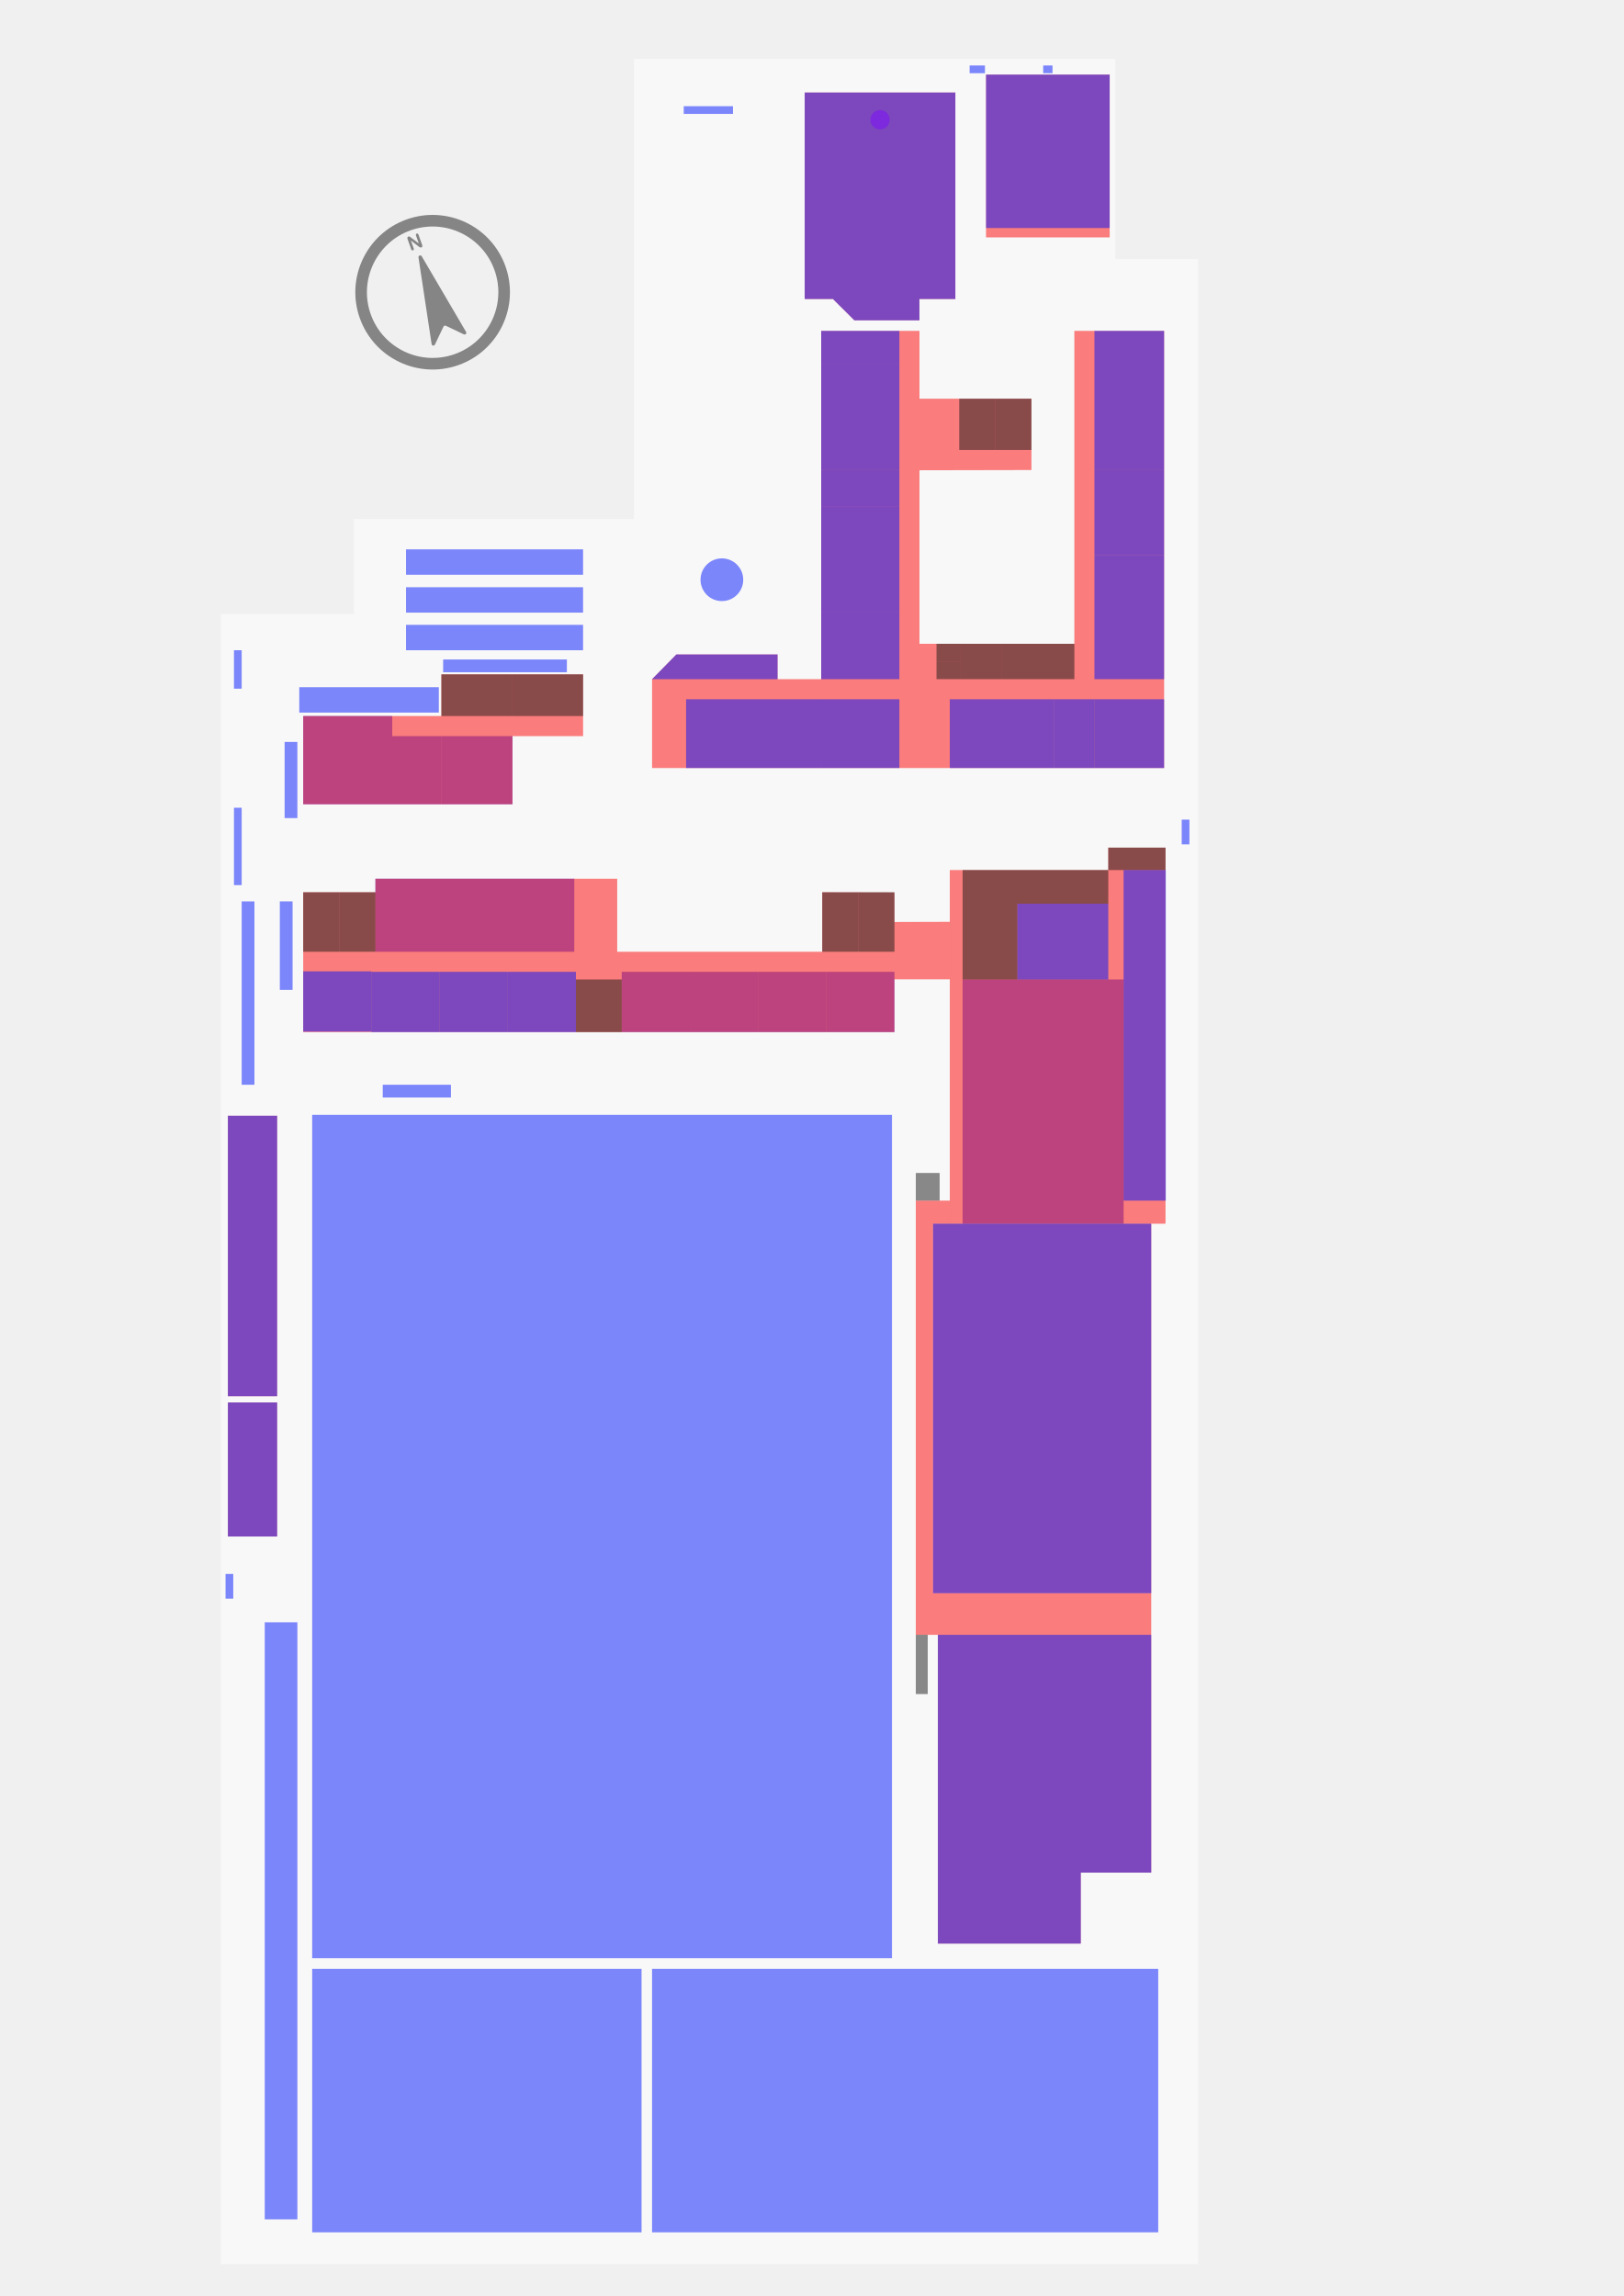
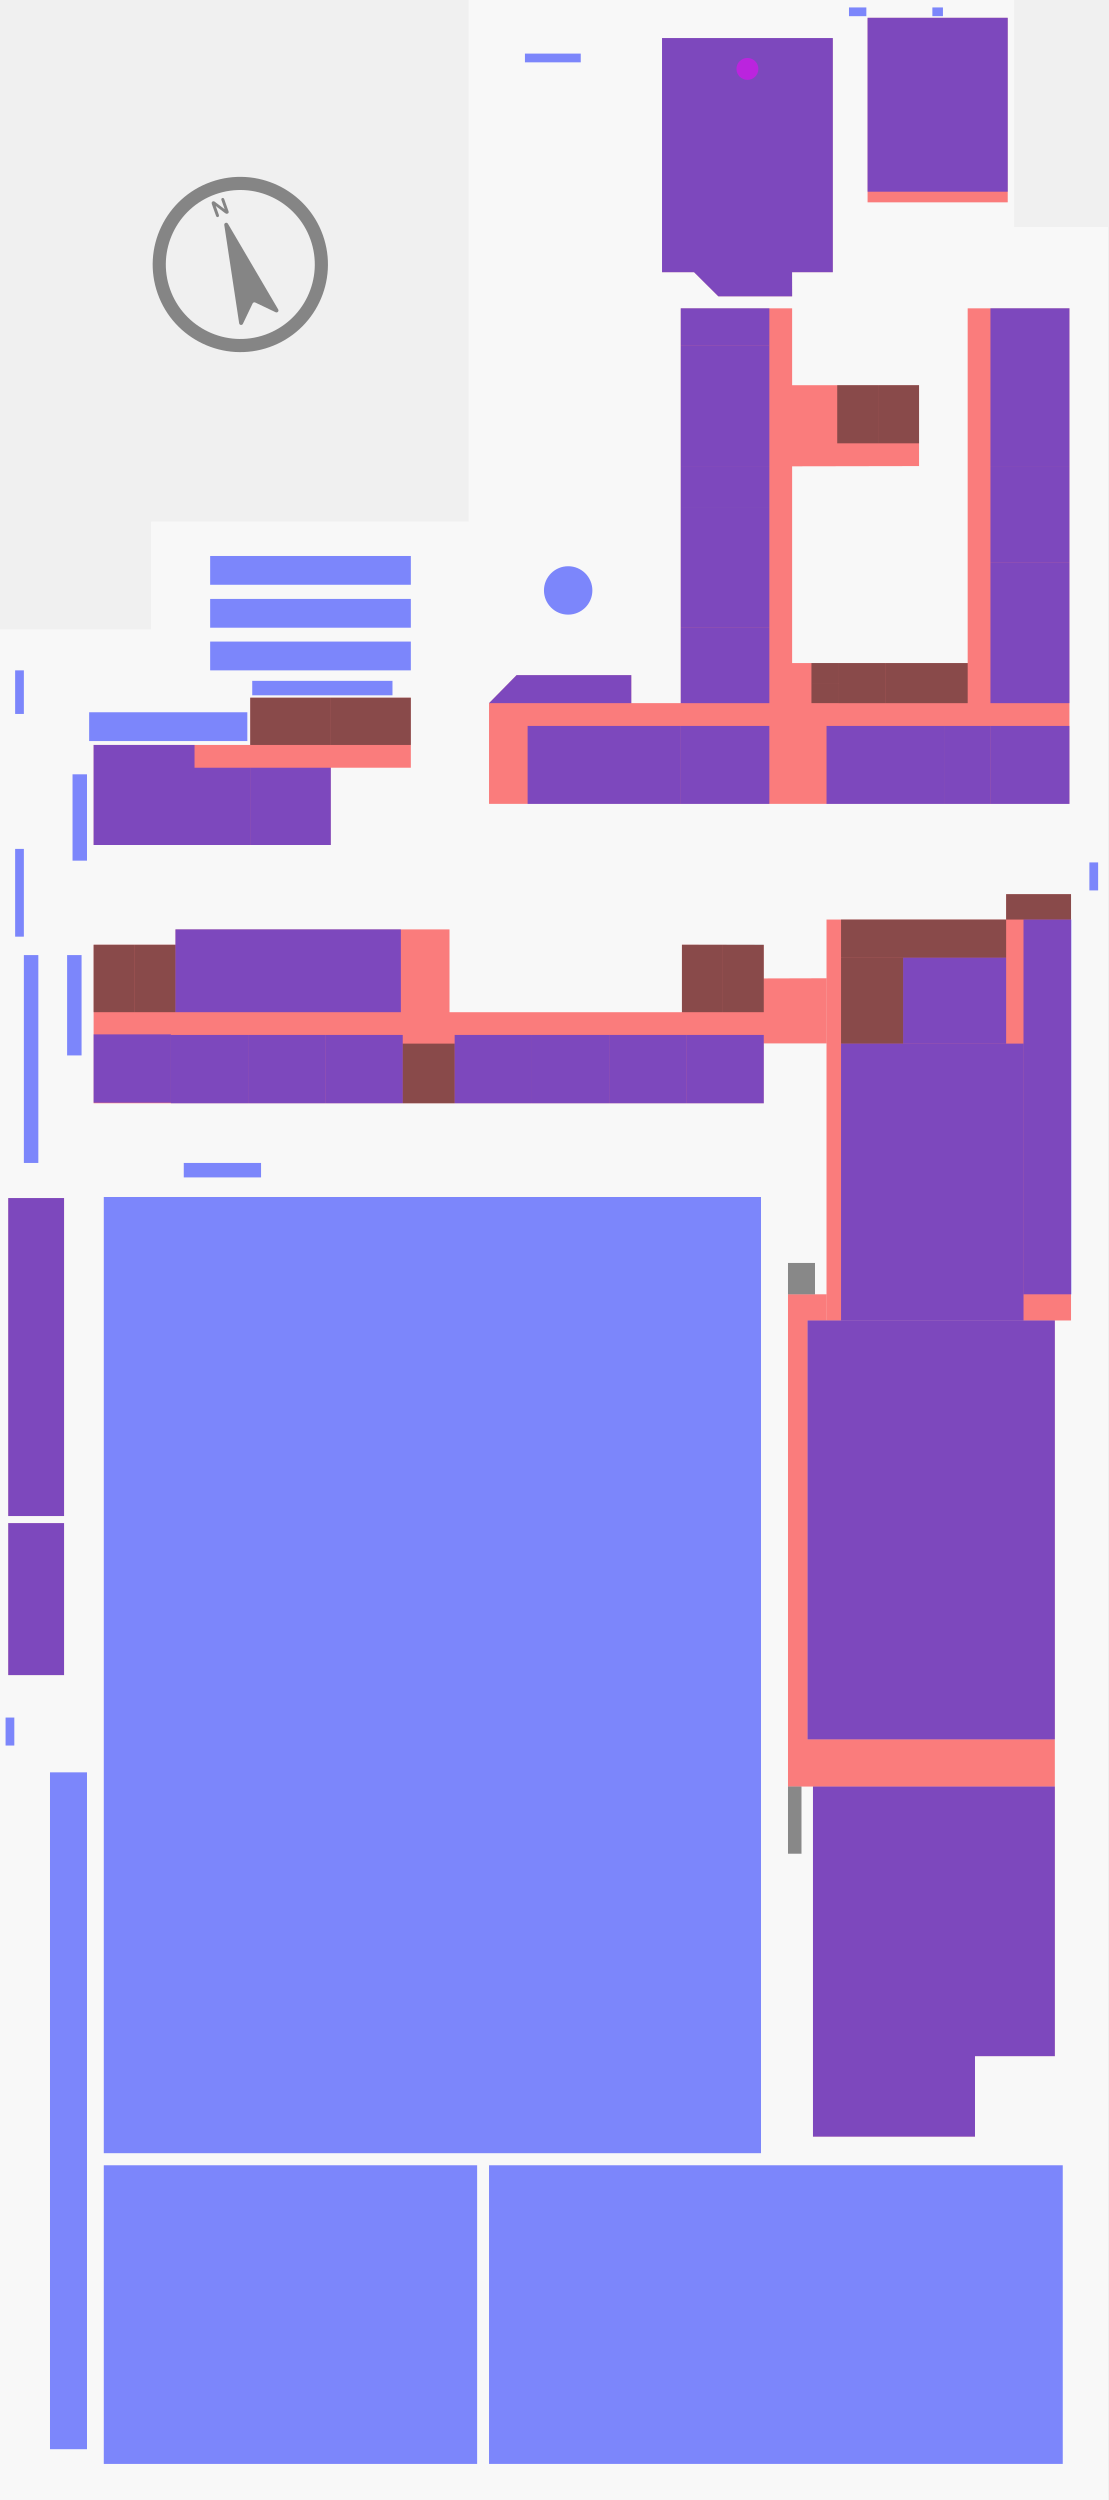
- <svg xmlns="http://www.w3.org/2000/svg" width="100%" height="100%" viewBox="0 0 3308 4678" version="1.1" xml:space="preserve" style="fill-rule:evenodd;clip-rule:evenodd;stroke-linejoin:round;stroke-miterlimit:2;">
-   <g id="base" transform="matrix(1.01459,0,0,5.2512,-5.6655,-19690.1)">
-     <path d="M2244.85,3850.17L2411.24,3850.17L2411.24,4628.12L448.56,4628.12L448.56,3987.91L716.069,3987.91L716.069,3951L1278.66,3951L1278.66,3772.5L2244.85,3772.5L2244.85,3850.17Z" style="fill:white;fill-opacity:0.53;" />
-   </g>
-   <g id="_0">
-     </g>
-   <g id="main-1d" transform="matrix(0.505998,0,0,3.69091,935.783,-5539.61)">
-     <rect x="653.697" y="2037.35" width="274.48" height="33.27" style="fill:rgb(0,21,254);fill-opacity:0.5;" />
-   </g>
-   <g id="main-1c" transform="matrix(0.505998,0,0,3.69091,1074.67,-5539.61)">
-     <rect x="653.697" y="2037.35" width="274.48" height="33.27" style="fill:rgb(0,21,254);fill-opacity:0.5;" />
-   </g>
-   <g id="main-1b" transform="matrix(0.505998,0,0,3.69091,1213.56,-5539.61)">
-     <rect x="653.697" y="2037.35" width="274.48" height="33.27" style="fill:rgb(0,21,254);fill-opacity:0.5;" />
-   </g>
-   <g id="main-1a" transform="matrix(0.505998,0,0,3.69091,1352.44,-5539.61)">
-     <rect x="653.697" y="2037.35" width="274.48" height="33.27" style="fill:rgb(0,21,254);fill-opacity:0.5;" />
-   </g>
-   <g id="main-janitorial_room" transform="matrix(1,0,0,1.16271,0,-266.631)">
-     <rect x="899.127" y="1519.26" width="144.84" height="119.43" style="fill:rgb(0,21,254);fill-opacity:0.5;" />
-   </g>
-   <g id="main-pilotis" transform="matrix(0.771149,0,0,0.976641,460.189,53.6868)">
-     <rect x="1946.18" y="1988.42" width="425.246" height="509.467" style="fill:rgb(0,21,254);fill-opacity:0.5;" />
-   </g>
-   <g id="main-students_entrance" transform="matrix(1.00368,0,0,1.04646,-6.03217,-83.1706)">
-     <rect x="767.966" y="1790.32" width="403.65" height="142.209" style="fill:rgb(0,21,254);fill-opacity:0.5;" />
-   </g>
-   <g id="main-the_student_council_room" transform="matrix(1.69859,0,0,0.82586,-431.513,250.858)">
-     <path d="M724.455,1512.32L783.378,1512.32L783.378,1680.46L617.689,1680.46L617.689,1462.74L724.455,1462.74L724.455,1512.32Z" style="fill:rgb(0,21,254);fill-opacity:0.5;" />
-   </g>
-   <g id="main-gate_east_0" transform="matrix(-1,-1.22465e-16,4.74455e-17,-0.387422,2902.04,2367.87)">
-     <rect x="479.043" y="1671.49" width="15.696" height="129.846" style="fill:rgb(0,21,254);fill-opacity:0.5;" />
-   </g>
-   <g id="main-gate_nishi_hall_0" transform="matrix(6.12323e-17,-1,0.240219,1.47092e-17,1573.73,628.167)">
-     <rect x="479.043" y="1671.49" width="15.696" height="129.846" style="fill:rgb(0,21,254);fill-opacity:0.5;" />
-   </g>
-   <path id="enclosure-classroom_building" d="M764.76,1817.93L617.689,1817.93L617.689,2102.88L1822.1,2102.88L1822.1,1995.26L1934.88,1995.26L1934.88,1878.18L1822.1,1878.53L1822.1,1818.28L1675.03,1817.93L1675.03,1939.13L1257.3,1939.13L1257.3,1790.32L764.76,1790.32L764.76,1817.93Z" style="fill:rgb(253,0,0);fill-opacity:0.5;" />
-   <path id="enclosure-management_building2" d="M1043.97,1638.69L617.689,1638.69L617.689,1458.88L899.127,1458.88L899.127,1373.95L1187.81,1373.95L1187.81,1499.82L1043.97,1499.82" style="fill:rgb(253,0,0);fill-opacity:0.5;" />
-   <g id="enclosure-nishi_hall" transform="matrix(0.989704,0,0,1.0502,21.9788,-4.21614)">
-     <rect x="2007.35" y="148.775" width="254.501" height="315.81" style="fill:rgb(253,0,0);fill-opacity:0.5;" />
-   </g>
-   <path id="enclosure-audiovisual_hall" d="M1946.18,188.469L1946.18,609.272L1872.94,609.272L1873.04,652.667L1740.45,652.667L1696.83,609.272L1639.24,609.272L1639.24,188.469L1946.18,188.469Z" style="fill:rgb(253,0,0);fill-opacity:0.5;" />
-   <g id="enclosure-pool" transform="matrix(1.03771,0,0,1,-89.5431,0)">
-     <path d="M2374.3,1727.02L2374.3,2493.22L1950.85,2493.22L1950.85,1772.67L2261.9,1772.67L2261.9,1727.02L2374.3,1727.02Z" style="fill:rgb(253,0,0);fill-opacity:0.5;" />
-   </g>
-   <g id="enclosure-martial_arts_field" transform="matrix(1,0,0,0.993023,0,27.628)">
-     <path d="M2345.2,3326.45L2345.2,3814.37L2201.69,3814.37L2201.69,3960.01L1910.54,3960.01L1910.54,3326.45L2345.2,3326.45Z" style="fill:rgb(253,0,0);fill-opacity:0.5;" />
-   </g>
-   <g id="enclosure-gym" transform="matrix(0.960498,0,0,1.02184,84.3604,-70.9044)">
-     <rect x="1891.13" y="2509.32" width="462.686" height="736.777" style="fill:rgb(253,0,0);fill-opacity:0.5;" />
-   </g>
-   <g id="enclosure-clubroom_building_0" transform="matrix(1.08333,0,0,1.11251,-47.0465,-255.758)">
-     <rect x="471.971" y="2273.24" width="92.587" height="513.64" style="fill:rgb(253,0,0);fill-opacity:0.5;" />
-   </g>
-   <rect id="enclosure-clubroom_building_1" x="464.255" y="2857.42" width="100.303" height="273.126" style="fill:rgb(253,0,0);fill-opacity:0.5;" />
-   <g id="enclosure-gym_passage" transform="matrix(1,0,0,1.30336,-6.41857e-12,-982.863)">
-     <path d="M1934.88,2630.93L1934.88,2667.03L1900.79,2667.03L1900.79,3244.67L2345.2,3244.67L2345.2,3309.71L1865.63,3309.71L1865.63,2630.93L1934.88,2630.93Z" style="fill:rgb(253,0,0);fill-opacity:0.5;" />
-   </g>
-   <path id="enclosure-management_building1" d="M1328.33,1564.83L1328.33,1383.77L1377.81,1333.46L1584,1333.46L1584,1383.77L1672.9,1383.77L1672.9,674.137L1873.04,674.137L1873.04,812.293L2101.16,812.293L2101.16,957.671L1873.04,958.128L1873.04,1311.69L2188.57,1311.69L2188.57,674.137L2371.43,674.137L2371.43,1564.83L1328.33,1564.83Z" style="fill:rgb(253,0,0);fill-opacity:0.5;" />
-   <g id="main-gate_nishi_hall_1" transform="matrix(6.12323e-17,-1,0.146278,8.95696e-18,1880.6,628.167)">
-     <rect x="479.043" y="1671.49" width="15.696" height="129.846" style="fill:rgb(0,21,254);fill-opacity:0.5;" />
-   </g>
-   <g id="main-gate_west_2" transform="matrix(-1,-1.22465e-16,4.74455e-17,-0.387422,954.196,3904.73)">
-     <rect x="479.043" y="1671.49" width="15.696" height="129.846" style="fill:rgb(0,21,254);fill-opacity:0.5;" />
-   </g>
-   <g id="main-gate_west_0" transform="matrix(1,0,0,1.21452,-2.40601,-384.331)">
-     <rect x="479.043" y="1671.49" width="15.696" height="129.846" style="fill:rgb(0,21,254);fill-opacity:0.5;" />
-   </g>
-   <g id="main-gate_west_1" transform="matrix(1,0,0,0.603254,-2.40601,316.5)">
-     <rect x="479.043" y="1671.49" width="15.696" height="129.846" style="fill:rgb(0,21,254);fill-opacity:0.5;" />
-   </g>
-   <g id="main-corporate_planning_office" transform="matrix(1.77263,0,0,0.9441,-1083.01,87.4747)">
-     <rect x="1399.44" y="1416.41" width="155.261" height="148.416" style="fill:rgb(0,21,254);fill-opacity:0.5;" />
-   </g>
-   <g id="main-principals_office" transform="matrix(0.907042,0,0,1.48264,139.895,-710.588)">
-     <rect x="1690.12" y="1440.2" width="175.51" height="94.507" style="fill:rgb(0,21,254);fill-opacity:0.5;" />
-   </g>
-   <g id="main-japanese_style_room" transform="matrix(0.808564,0,0,1.48264,862.946,-710.588)">
-     <rect x="1690.12" y="1440.2" width="175.51" height="94.507" style="fill:rgb(0,21,254);fill-opacity:0.5;" />
-   </g>
-   <g id="main-health_room" transform="matrix(1.21215,0,0,1.48264,-113.79,-710.588)">
-     <rect x="1690.12" y="1440.2" width="175.51" height="94.507" style="fill:rgb(0,21,254);fill-opacity:0.5;" />
-   </g>
-   <g id="main-health_consultation_room" transform="matrix(0.466582,0,0,1.48264,1359.05,-710.588)">
-     <rect x="1690.12" y="1440.2" width="175.51" height="94.507" style="fill:rgb(0,21,254);fill-opacity:0.5;" />
-   </g>
-   <g id="main-tennis_court" transform="matrix(1.00256,0,0,1,-6.04822,-9.09495e-13)">
-     <rect x="1330.97" y="4011.5" width="1028.47" height="536.733" style="fill:rgb(0,21,254);fill-opacity:0.5;" />
-   </g>
-   <g id="main-grand" transform="matrix(0.993568,0,0,0.981704,12.8564,47.4449)">
-     <rect x="627.133" y="2265.32" width="1188.79" height="1750.49" style="fill:rgb(0,21,254);fill-opacity:0.5;" />
-   </g>
-   <g id="none-wc" transform="matrix(1.04605,0,0,1.42433,-37.9261,-785.561)">
-     <rect x="626.753" y="1827.87" width="70.298" height="85.098" style="fill:rgb(25,25,25);fill-opacity:0.5;" />
-   </g>
-   <g id="shinkan80-s80_audiovisual" transform="matrix(0.62734,0,0,0.695055,717.081,-1207.29)">
-     <ellipse cx="1714.59" cy="2087.91" rx="31.379" ry="28.322" style="fill:rgb(251,0,255);fill-opacity:0.5;" />
-   </g>
-   <g id="none-stairs" transform="matrix(1.04605,0,0,1.42433,35.6093,-785.561)">
-     <rect x="626.753" y="1827.87" width="70.298" height="85.098" style="fill:rgb(25,25,25);fill-opacity:0.5;" />
-   </g>
-   <g id="none-wc1" transform="matrix(1.04605,0,0,1.42433,1019.41,-785.561)">
-     <rect x="626.753" y="1827.87" width="70.298" height="85.098" style="fill:rgb(25,25,25);fill-opacity:0.5;" />
-   </g>
-   <g id="none-stairs1" transform="matrix(1.04605,0,0,1.42433,1092.95,-785.561)">
-     <rect x="626.753" y="1827.87" width="70.298" height="85.098" style="fill:rgb(25,25,25);fill-opacity:0.5;" />
-   </g>
-   <g id="none-wc2" transform="matrix(1.04605,0,0,1.22789,1298.47,-1432.13)">
-     <rect x="626.753" y="1827.87" width="70.298" height="85.098" style="fill:rgb(25,25,25);fill-opacity:0.5;" />
-   </g>
-   <g id="none-stairs2" transform="matrix(1.04605,0,0,1.22789,1372.01,-1432.13)">
-     <rect x="626.753" y="1827.87" width="70.298" height="85.098" style="fill:rgb(25,25,25);fill-opacity:0.5;" />
-   </g>
-   <g id="none-stairs3" transform="matrix(0.999399,0,0,1.11457,-3.07724,-157.409)">
-     <rect x="902.747" y="1373.95" width="144.927" height="76.197" style="fill:rgb(25,25,25);fill-opacity:0.5;" />
-   </g>
-   <g id="none-wc3" transform="matrix(0.992483,0,0,1.11457,148.006,-157.409)">
-     <rect x="902.747" y="1373.95" width="144.927" height="76.197" style="fill:rgb(25,25,25);fill-opacity:0.5;" />
-   </g>
-   <g id="none-stairs4" transform="matrix(1.20417,0,0,0.982446,423.286,209.642)">
-     <rect x="622.791" y="1817.93" width="77.496" height="109.136" style="fill:rgb(25,25,25);fill-opacity:0.5;" />
-   </g>
-   <g id="none-wc4" transform="matrix(1.01785,0,0,1.56692,-19.9312,-1043.76)">
-     <rect x="1946.18" y="1841.18" width="109.63" height="98.555" style="fill:rgb(25,25,25);fill-opacity:0.5;" />
-   </g>
-   <g id="none" transform="matrix(0.979411,0,0,1.07252,49.8638,-130.395)">
-     <rect x="1951.3" y="1774.38" width="302.917" height="63.926" style="fill:rgb(25,25,25);fill-opacity:0.5;" />
-   </g>
-   <g id="none-stairs5" transform="matrix(1.00001,0,0,1.11144,-0.0189084,-192.455)">
-     <rect x="2257.66" y="1727.02" width="116.64" height="41.076" style="fill:rgb(25,25,25);fill-opacity:0.5;" />
-   </g>
-   <g id="none-stairs6" transform="matrix(1.32403,0,0,1.09234,-615.454,-219.431)">
-     <rect x="1873.89" y="2388.72" width="36.651" height="51.543" style="fill:rgb(25,25,25);fill-opacity:0.5;" />
-   </g>
-   <g id="none-stairs7" transform="matrix(0.829147,0,0,0.942525,318.747,191.443)">
-     <rect x="1865.63" y="3330.87" width="29.263" height="128.07" style="fill:rgb(25,25,25);fill-opacity:0.5;" />
-   </g>
-   <g id="none-stairs8" transform="matrix(1.19641,0,0,0.846431,1207.3,-235.433)">
-     <rect x="626.753" y="1827.87" width="70.298" height="85.098" style="fill:rgb(25,25,25);fill-opacity:0.5;" />
-   </g>
-   <g id="none-wc5" transform="matrix(2.0956,0,0,0.846431,727.832,-235.433)">
-     <rect x="626.753" y="1827.87" width="70.298" height="85.098" style="fill:rgb(25,25,25);fill-opacity:0.5;" />
-   </g>
-   <g id="none-ev" transform="matrix(0.702592,0,0,0.423479,1467.41,573.618)">
-     <rect x="626.753" y="1827.87" width="70.298" height="85.098" style="fill:rgb(25,25,25);fill-opacity:0.5;" />
-   </g>
-   <g id="none-wc6" transform="matrix(0.702592,0,0,0.422952,1467.41,538.589)">
-     <rect x="626.753" y="1827.87" width="70.298" height="85.098" style="fill:rgb(25,25,25);fill-opacity:0.5;" />
-   </g>
-   <g id="none-compass_2" transform="matrix(0.126681,-0.04486,0.0612912,0.173081,343.295,563.959)">
-     <path d="M3695.8,281.894C4342.54,281.894 4867.62,666.206 4867.62,1139.57C4867.62,1612.93 4342.54,1997.25 3695.8,1997.25C3049.05,1997.25 2523.97,1612.93 2523.97,1139.57C2523.97,666.206 3049.05,281.894 3695.8,281.894ZM3695.8,410.546C3146.06,410.546 2699.74,737.211 2699.74,1139.57C2699.74,1541.93 3146.06,1868.6 3695.8,1868.6C4245.53,1868.6 4691.85,1541.93 4691.85,1139.57C4691.85,737.211 4245.53,410.546 3695.8,410.546Z" style="fill:rgb(26,26,26);fill-opacity:0.5;" />
-   </g>
-   <g id="none-compass_1" transform="matrix(0.258569,-0.0915639,0.102028,0.288119,-143.531,671.896)">
-     <path d="M3501.17,1217.37C3497.16,1220.97 3491,1221.8 3485.99,1219.41C3480.97,1217.03 3478.28,1211.99 3479.35,1206.98C3503.05,1096.38 3573.37,768.257 3602.33,633.1C3603.5,627.642 3608.82,623.697 3615.01,623.697C3621.21,623.697 3626.53,627.642 3627.7,633.1C3656.66,768.257 3726.97,1096.38 3750.67,1206.98C3751.75,1211.99 3749.06,1217.03 3744.04,1219.41C3739.03,1221.8 3732.87,1220.97 3728.86,1217.37C3695.93,1187.83 3644.82,1141.95 3624.15,1123.4C3621.73,1121.23 3618.44,1120.01 3615.01,1120.01C3611.59,1120.01 3608.3,1121.23 3605.88,1123.4C3585.21,1141.95 3534.09,1187.83 3501.17,1217.37Z" style="fill:rgb(26,26,26);fill-opacity:0.5;" />
-   </g>
-   <g id="none-compass_0" transform="matrix(0.251371,-0.0890152,0.0890152,0.251371,-39.2662,682.113)">
-     <path d="M3345.87,396.109L3387.69,459.39L3387.69,395.523C3387.69,391.372 3388.58,388.26 3390.36,386.185C3392.14,384.109 3394.55,383.072 3397.57,383.072C3400.7,383.072 3403.16,384.109 3404.97,386.185C3406.78,388.26 3407.68,391.372 3407.68,395.523L3407.68,479.971C3407.68,489.395 3403.78,494.107 3395.96,494.107C3394.01,494.107 3392.25,493.826 3390.69,493.265C3389.13,492.703 3387.66,491.812 3386.29,490.591C3384.93,489.371 3383.66,487.942 3382.49,486.307C3381.31,484.671 3380.14,482.998 3378.97,481.289L3338.17,418.741L3338.17,481.656C3338.17,485.757 3337.22,488.858 3335.32,490.957C3333.41,493.057 3330.97,494.107 3327.99,494.107C3324.92,494.107 3322.45,493.045 3320.6,490.921C3318.74,488.797 3317.81,485.708 3317.81,481.656L3317.81,398.819C3317.81,395.303 3318.2,392.544 3318.99,390.542C3319.91,388.345 3321.45,386.551 3323.6,385.159C3325.75,383.768 3328.07,383.072 3330.56,383.072C3332.51,383.072 3334.18,383.389 3335.57,384.024C3336.97,384.659 3338.19,385.513 3339.24,386.587C3340.29,387.662 3341.36,389.053 3342.46,390.762C3343.56,392.471 3344.69,394.253 3345.87,396.109Z" style="fill:rgb(26,26,26);fill-opacity:0.5;fill-rule:nonzero;" />
-   </g>
-   <g id="main-office_warehouse" transform="matrix(1.05595,0,0,1.18591,-102.499,-245.613)">
-     <rect x="1681.34" y="1259.39" width="150.76" height="114.564" style="fill:rgb(0,21,254);fill-opacity:0.5;" />
-   </g>
-   <g id="main-pc_room" transform="matrix(1.05595,0,0,1.89046,-102.499,-1349.5)">
-     <rect x="1681.34" y="1259.39" width="150.76" height="114.564" style="fill:rgb(0,21,254);fill-opacity:0.5;" />
-   </g>
-   <g id="main-pc_preparation_room" transform="matrix(1.05595,0,0,0.642418,-102.499,148.674)">
-     <rect x="1681.34" y="1259.39" width="150.76" height="114.564" style="fill:rgb(0,21,254);fill-opacity:0.5;" />
-   </g>
-   <g id="main-ll_room" transform="matrix(1.05595,0,0,1.89046,-102.499,-1639.67)">
-     <rect x="1681.34" y="1259.39" width="150.76" height="114.564" style="fill:rgb(0,21,254);fill-opacity:0.5;" />
-   </g>
-   <g id="main-ll_preparation_room" transform="matrix(1.05595,0,0,0.584946,-102.499,-62.5368)">
-     <rect x="1681.34" y="1259.39" width="150.76" height="114.564" style="fill:rgb(0,21,254);fill-opacity:0.5;" />
-   </g>
-   <path id="main-teachers_entrance" d="M1584,1383.77L1584,1333.46L1377.81,1333.46L1328.33,1383.77L1584,1383.77Z" style="fill:rgb(0,21,254);fill-opacity:0.5;" />
-   <g id="main-home_economics_room" transform="matrix(1.39532,0,0,0.72239,-937.479,401.526)">
-     <rect x="2269.72" y="1009.73" width="101.705" height="349.981" style="fill:rgb(0,21,254);fill-opacity:0.5;" />
-   </g>
-   <g id="main-home_economics_preparation_room" transform="matrix(1.39532,0,0,0.49493,-937.479,457.983)">
-     <rect x="2269.72" y="1009.73" width="101.705" height="349.981" style="fill:rgb(0,21,254);fill-opacity:0.5;" />
-   </g>
-   <g id="main-food_room" transform="matrix(1.39532,0,0,0.810307,-937.479,-144.055)">
-     <rect x="2269.72" y="1009.73" width="101.705" height="349.981" style="fill:rgb(0,21,254);fill-opacity:0.5;" />
-   </g>
-   <g id="main-straight_course" transform="matrix(1.15735,0,0,1.23081,-84.0379,-900.854)">
-     <rect x="538.587" y="3417.42" width="57.447" height="988.333" style="fill:rgb(0,21,254);fill-opacity:0.5;" />
-   </g>
-   <g id="main-bicycle_parking_1st_1" transform="matrix(6.36035e-17,-1.03872,0.48,2.93915e-17,-43.7678,3070.35)">
-     <rect x="828.164" y="1116.88" width="359.642" height="54.134" style="fill:rgb(0,21,254);fill-opacity:0.5;" />
-   </g>
-   <g id="main-bicycle_parking_1st_0" transform="matrix(3.07038e-17,-0.501431,0.48,2.93915e-17,33.9491,2432.15)">
-     <rect x="828.164" y="1116.88" width="359.642" height="54.134" style="fill:rgb(0,21,254);fill-opacity:0.5;" />
-   </g>
-   <g id="main-bicycle_parking_2nd_0" transform="matrix(2.64189e-17,-0.431453,0.48,2.93915e-17,43.6952,2024.14)">
-     <rect x="828.164" y="1116.88" width="359.642" height="54.134" style="fill:rgb(0,21,254);fill-opacity:0.5;" />
-   </g>
-   <g id="main-bicycle_parking_2nd_2" transform="matrix(1.00286,0,0,0.955644,-3.39879,205.768)">
-     <rect x="828.164" y="1116.88" width="359.642" height="54.134" style="fill:rgb(0,21,254);fill-opacity:0.5;" />
-   </g>
-   <g id="main-bicycle_parking_3nd_1" transform="matrix(1.00286,0,0,0.955644,-3.39879,51.9418)">
-     <rect x="828.164" y="1116.88" width="359.642" height="54.134" style="fill:rgb(0,21,254);fill-opacity:0.5;" />
-   </g>
-   <g id="main-bicycle_parking_3nd_0" transform="matrix(1.00286,0,0,0.955644,-3.39879,129.123)">
-     <rect x="828.164" y="1116.88" width="359.642" height="54.134" style="fill:rgb(0,21,254);fill-opacity:0.5;" />
-   </g>
-   <g id="main-martial_arts_field_1f" transform="matrix(1,0,0,0.993023,0,27.628)">
-     <path d="M2345.2,3326.45L2345.2,3814.37L2201.69,3814.37L2201.69,3960.01L1910.54,3960.01L1910.54,3326.45L2345.2,3326.45Z" style="fill:rgb(0,21,254);fill-opacity:0.5;" />
-   </g>
-   <g id="main-gym_1f" transform="matrix(0.960498,0,0,1.02184,84.3604,-70.9044)">
-     <rect x="1891.13" y="2509.32" width="462.686" height="736.777" style="fill:rgb(0,21,254);fill-opacity:0.5;" />
-   </g>
-   <g id="main-bicycle_parking_teachers" transform="matrix(-0.700876,-8.58326e-17,5.8783e-17,-0.48,1735.25,1905.76)">
-     <rect x="828.164" y="1116.88" width="359.642" height="54.134" style="fill:rgb(0,21,254);fill-opacity:0.5;" />
-   </g>
-   <g id="main-bicycle_parking_1st_2" transform="matrix(-0.38618,-4.72934e-17,5.8783e-17,-0.48,1238.41,2772.2)">
-     <rect x="828.164" y="1116.88" width="359.642" height="54.134" style="fill:rgb(0,21,254);fill-opacity:0.5;" />
-   </g>
-   <g id="main-bicycle_parking_2nd_1" transform="matrix(0.790492,0,0,0.955644,-45.0076,332.795)">
-     <rect x="828.164" y="1116.88" width="359.642" height="54.134" style="fill:rgb(0,21,254);fill-opacity:0.5;" />
-   </g>
-   <g id="main-handball_court" transform="matrix(0.976266,0,0,0.983616,15.0938,74.5182)">
-     <rect x="635.956" y="4002.56" width="687.288" height="545.674" style="fill:rgb(0,21,254);fill-opacity:0.5;" />
-   </g>
-   <g id="main-clubrooms" transform="matrix(1.08065,0,0,1.00222,-187.834,-5.2463)">
-     <rect x="2291.9" y="1773.98" width="79.523" height="672.012" style="fill:rgb(0,21,254);fill-opacity:0.5;" />
-   </g>
-   <g id="main-training_room" transform="matrix(1.33128,0,0,1.57352,-745.643,-1137.35)">
-     <rect x="2116.92" y="1892.94" width="139.034" height="98.141" style="fill:rgb(0,21,254);fill-opacity:0.5;" />
-   </g>
-   <g id="main-clubroom_building_0_1f" transform="matrix(1.08333,0,0,1.11251,-47.0465,-255.758)">
-     <rect x="471.971" y="2273.24" width="92.587" height="513.64" style="fill:rgb(0,21,254);fill-opacity:0.5;" />
-   </g>
-   <rect id="main-clubroom_building_1" x="464.255" y="2857.42" width="100.303" height="273.126" style="fill:rgb(0,21,254);fill-opacity:0.5;" />
-   <g id="main-fountain" transform="matrix(0.906355,0,0,0.906355,136.414,113.654)">
-     <circle cx="1471.99" cy="1177.83" r="47.997" style="fill:rgb(0,21,254);fill-opacity:0.5;" />
-   </g>
-   <g id="main-gate_north_0" transform="matrix(6.12323e-17,-1,0.772477,4.73006e-17,101.672,711.124)">
-     <rect x="479.043" y="1671.49" width="15.696" height="129.846" style="fill:rgb(0,21,254);fill-opacity:0.5;" />
-   </g>
-   <g id="main-nishi_hall_1f" transform="matrix(0.989704,0,0,0.989704,21.9788,4.78356)">
-     <rect x="2007.35" y="148.775" width="254.501" height="315.81" style="fill:rgb(0,21,254);fill-opacity:0.5;" />
-   </g>
-   <path id="main-audiovisual_hall_1f" d="M1946.18,188.469L1946.18,609.272L1872.94,609.272L1873.04,652.667L1740.45,652.667L1696.83,609.272L1639.24,609.272L1639.24,188.469L1946.18,188.469Z" style="fill:rgb(0,21,254);fill-opacity:0.5;" />
-   <g id="main-1h" transform="matrix(0.505998,0,0,3.69091,286.919,-5540.61)">
-     <rect x="653.697" y="2037.35" width="274.48" height="33.27" style="fill:rgb(0,21,254);fill-opacity:0.5;" />
-   </g>
-   <g id="main-1g" transform="matrix(0.505998,0,0,3.69091,425.805,-5539.61)">
-     <rect x="653.697" y="2037.35" width="274.48" height="33.27" style="fill:rgb(0,21,254);fill-opacity:0.5;" />
-   </g>
-   <g id="main-1f" transform="matrix(0.505998,0,0,3.69091,564.692,-5539.61)">
-     <rect x="653.697" y="2037.35" width="274.48" height="33.27" style="fill:rgb(0,21,254);fill-opacity:0.5;" />
-   </g>
-   <g id="main-1e" transform="matrix(0.505998,0,0,3.69091,703.578,-5539.61)">
-     <rect x="653.697" y="2037.35" width="274.48" height="33.27" style="fill:rgb(0,21,254);fill-opacity:0.5;" />
-   </g>
+ <svg xmlns="http://www.w3.org/2000/svg" width="1991.316" height="4493.032" viewBox="0 0 1991.316 4493.032" version="1.1" xml:space="preserve" style="clip-rule:evenodd;fill-rule:evenodd;stroke-linejoin:round;stroke-miterlimit:2" id="svg82">
+   <defs id="defs82" />
+   <path d="m 1822.498,407.861 h 168.818 v 4085.171 H 0 V 1131.161 H 271.412 V 937.339 H 842.211 V 0 h 980.287 z" style="fill:#ffffff;fill-opacity:0.53;stroke-width:2.308" id="base" />
+   <path id="enclosure-classroom_building" d="m 315.321,1697.878 h -147.071 v 284.95 H 1372.661 v -107.62 h 112.78 v -117.08 l -112.78,0.35 v -60.25 l -147.07,-0.35 v 121.2 H 807.861 v -148.81 h -492.54 z" style="fill:#fd0000;fill-opacity:0.5" />
+   <path id="enclosure-management_building2" d="m 594.531,1518.638 h -426.281 v -179.81 h 281.438 v -84.93 h 288.683 v 125.87 h -143.84" style="fill:#fd0000;fill-opacity:0.5" />
+   <path id="enclosure-nishi_hall" style="fill:#fd0000;fill-opacity:0.5;stroke-width:1.02" d="m 1559.222,31.975 h 251.881 v 331.664 h -251.881 z" />
+   <path id="enclosure-audiovisual_hall" d="M 1496.741,68.417 V 489.22 h -73.24 l 0.1,43.395 h -132.59 l -43.62,-43.395 h -57.59 V 68.417 Z" style="fill:#fd0000;fill-opacity:0.5" />
+   <path d="m 1924.853,1606.968 v 766.2 h -439.418 v -720.55 h 322.78 v -45.65 z" style="fill:#fd0000;fill-opacity:0.5;stroke-width:1.019" id="enclosure-pool" />
+   <path d="m 1895.761,3210.817 v 484.516 h -143.51 v 144.624 h -291.15 v -629.14 z" style="fill:#fd0000;fill-opacity:0.5;stroke-width:0.997" id="enclosure-martial_arts_field" />
+   <path id="enclosure-gym" style="fill:#fd0000;fill-opacity:0.5;stroke-width:0.991" d="m 1451.348,2373.167 h 444.409 v 752.868 h -444.409 z" />
+   <path id="enclosure-clubroom_building_0" style="fill:#fd0000;fill-opacity:0.5;stroke-width:1.098" d="m 14.815,2153.192 h 100.302 v 571.43 H 14.815 Z" />
+   <path id="enclosure-clubroom_building_1" style="fill:#fd0000;fill-opacity:0.5" d="m 14.816,2737.368 h 100.303 v 273.126 H 14.816 Z" />
+   <path d="m 1485.441,2326.134 v 47.051 h -34.09 v 752.873 h 444.41 v 84.77 h -479.57 v -884.695 z" style="fill:#fd0000;fill-opacity:0.5;stroke-width:1.142" id="enclosure-gym_passage" />
+   <path id="enclosure-management_building1" d="m 878.891,1444.778 v -181.06 l 49.48,-50.31 H 1134.561 v 50.31 h 88.9 V 554.085 h 200.14 v 138.156 h 228.12 v 145.378 l -228.12,0.457 v 353.562 h 315.53 V 554.085 h 182.86 v 890.693 z" style="fill:#fd0000;fill-opacity:0.5" />
+   <path id="none-wc" style="fill:#191919;fill-opacity:0.5;stroke-width:1.221" d="m 168.25,1697.877 h 73.535 v 121.208 h -73.535 z" />
+   <path id="none-stairs" style="fill:#191919;fill-opacity:0.5;stroke-width:1.221" d="m 241.785,1697.877 h 73.535 v 121.208 h -73.535 z" />
+   <path id="none-wc1" style="fill:#191919;fill-opacity:0.5;stroke-width:1.221" d="m 1225.586,1697.877 h 73.535 v 121.208 h -73.535 z" />
+   <path id="none-stairs1" style="fill:#191919;fill-opacity:0.5;stroke-width:1.221" d="m 1299.126,1697.877 h 73.535 v 121.208 h -73.535 z" />
+   <path id="none-wc2" style="fill:#191919;fill-opacity:0.5;stroke-width:1.133" d="m 1504.646,692.241 h 73.535 v 104.491 h -73.535 z" />
+   <path id="none-stairs2" style="fill:#191919;fill-opacity:0.5;stroke-width:1.133" d="m 1578.186,692.241 h 73.535 v 104.491 h -73.535 z" />
+   <path id="none-stairs3" style="fill:#191919;fill-opacity:0.5;stroke-width:1.055" d="m 449.688,1253.902 h 144.84 v 84.927 h -144.84 z" />
+   <path id="none-wc3" style="fill:#191919;fill-opacity:0.5;stroke-width:1.052" d="m 594.528,1253.902 h 143.838 v 84.927 h -143.838 z" />
+   <path id="none-stairs4" style="fill:#191919;fill-opacity:0.5;stroke-width:1.088" d="m 723.793,1875.608 h 93.318 v 107.22 h -93.318 z" />
+   <path id="none-wc4" style="fill:#191919;fill-opacity:0.5;stroke-width:1.263" d="m 1511.549,1721.17 h 111.587 v 154.428 h -111.587 z" />
+   <path id="none" style="fill:#191919;fill-opacity:0.5;stroke-width:1.025" d="m 1511.55,1652.611 h 296.68 v 68.562 h -296.68 z" />
+   <path id="none-stairs5" style="fill:#191919;fill-opacity:0.5;stroke-width:1.054" d="m 1808.225,1606.972 h 116.641 v 45.654 h -116.641 z" />
+   <path id="none-stairs6" style="fill:#191919;fill-opacity:0.5;stroke-width:1.203" d="m 1416.194,2269.811 h 48.527 v 56.303 h -48.527 z" />
+   <path id="none-stairs7" style="fill:#191919;fill-opacity:0.5;stroke-width:0.884" d="m 1416.189,3210.819 h 24.263 v 120.709 h -24.263 z" />
+   <path id="none-stairs8" style="fill:#191919;fill-opacity:0.5;stroke-width:1.006" d="m 1507.715,1191.681 h 84.105 v 72.03 h -84.105 z" />
+   <path id="none-wc5" style="fill:#191919;fill-opacity:0.5;stroke-width:1.332" d="m 1591.817,1191.681 h 147.316 v 72.03 h -147.316 z" />
+   <path id="none-ev" style="fill:#191919;fill-opacity:0.5;stroke-width:0.545" d="m 1458.323,1227.631 h 49.391 v 36.037 h -49.391 z" />
+   <path id="none-wc6" style="fill:#191919;fill-opacity:0.5;stroke-width:0.545" d="m 1458.323,1191.638 h 49.391 v 35.992 h -49.391 z" />
+   <path d="m 379.321,326.904 c 81.93,-29.013 172.002,13.949 201.015,95.88 29.013,81.93 -13.949,172.003 -95.879,201.016 -81.931,29.013 -172.004,-13.95 -201.017,-95.88 -29.013,-81.93 13.95,-172.003 95.881,-201.016 z m 7.885,22.267 c -69.642,24.661 -106.16,101.223 -81.499,170.863 24.661,69.641 101.223,106.159 170.865,81.498 69.64,-24.661 106.159,-101.223 81.498,-170.864 -24.661,-69.641 -101.223,-106.158 -170.863,-81.497 z" style="fill:#1a1a1a;fill-opacity:0.5;stroke-width:0.157" id="none-compass_2" />
+   <path d="m 436.53,582.011 c -0.67,1.404 -2.178,2.208 -3.717,1.978 -1.541,-0.226 -2.751,-1.432 -2.985,-2.973 -5.156,-34.036 -20.451,-135.013 -26.753,-176.606 -0.254,-1.68 0.719,-3.303 2.319,-3.87 1.603,-0.568 3.381,0.082 4.241,1.547 21.278,36.29 72.936,124.39 90.348,154.086 0.79,1.345 0.609,3.043 -0.446,4.188 -1.052,1.147 -2.729,1.472 -4.133,0.802 -11.529,-5.496 -29.425,-14.035 -36.662,-17.487 -0.847,-0.404 -1.822,-0.454 -2.709,-0.14 -0.884,0.313 -1.611,0.966 -2.015,1.813 -3.452,7.237 -11.989,25.137 -17.487,36.662 z" style="fill:#1a1a1a;fill-opacity:0.5;stroke-width:0.29" id="none-compass_1" />
+   <path d="m 387.609,363.798 16.145,12.184 -5.685,-16.054 c -0.369,-1.043 -0.423,-1.905 -0.16,-2.585 0.263,-0.68 0.776,-1.155 1.535,-1.424 0.787,-0.279 1.497,-0.237 2.137,0.124 0.64,0.36 1.143,1.063 1.512,2.106 l 7.517,21.228 c 0.839,2.369 0.278,3.901 -1.688,4.597 -0.49,0.174 -0.958,0.26 -1.4,0.257 -0.442,-0.002 -0.891,-0.096 -1.344,-0.281 -0.45,-0.186 -0.897,-0.432 -1.337,-0.739 -0.442,-0.306 -0.885,-0.623 -1.332,-0.948 l -15.824,-12.091 5.6,15.815 c 0.365,1.031 0.402,1.895 0.112,2.592 -0.293,0.698 -0.813,1.179 -1.562,1.444 -0.772,0.273 -1.487,0.226 -2.141,-0.143 -0.657,-0.368 -1.165,-1.062 -1.526,-2.081 l -7.374,-20.823 c -0.313,-0.884 -0.461,-1.612 -0.44,-2.186 0.036,-0.634 0.263,-1.222 0.68,-1.763 0.417,-0.541 0.938,-0.922 1.564,-1.144 0.49,-0.174 0.938,-0.243 1.344,-0.207 0.408,0.035 0.791,0.141 1.151,0.318 0.36,0.177 0.752,0.431 1.181,0.763 0.429,0.332 0.871,0.679 1.333,1.041 z" style="fill:#1a1a1a;fill-opacity:0.5;fill-rule:nonzero;stroke-width:0.267" id="none-compass_0" />
+   <path id="main-office_warehouse" style="fill:#0015fe;fill-opacity:0.5;stroke-width:1.119" d="m 1223.473,1127.858 h 159.195 v 135.863 h -159.195 z" />
+   <path id="main-pc_room" style="fill:#0015fe;fill-opacity:0.5;stroke-width:1.413" d="m 1223.473,911.274 h 159.195 v 216.579 h -159.195 z" />
+   <path id="main-pc_preparation_room" style="fill:#0015fe;fill-opacity:0.5;stroke-width:0.824" d="m 1223.473,837.677 h 159.195 v 73.598 h -159.195 z" />
+   <path id="main-ll_room" style="fill:#0015fe;fill-opacity:0.5;stroke-width:1.413" d="m 1223.473,621.104 h 159.195 v 216.579 h -159.195 z" />
+   <path id="main-ll_preparation_room" style="fill:#0015fe;fill-opacity:0.5;stroke-width:0.786" d="m 1223.473,554.086 h 159.195 v 67.014 h -159.195 z" />
+   <path id="main-teachers_entrance" d="m 1134.561,1263.718 v -50.31 H 928.371 l -49.48,50.31 z" style="fill:#0015fe;fill-opacity:0.5" />
+   <path id="main-home_economics_room" style="fill:#0015fe;fill-opacity:0.5;stroke-width:1.004" d="m 1780.068,1010.893 h 141.911 v 252.823 h -141.911 z" />
+   <path id="main-home_economics_preparation_room" style="fill:#0015fe;fill-opacity:0.5;stroke-width:0.831" d="m 1780.068,837.677 h 141.911 v 173.216 h -141.911 z" />
+   <path id="main-food_room" style="fill:#0015fe;fill-opacity:0.5;stroke-width:1.063" d="m 1780.068,554.084 h 141.911 v 283.592 h -141.911 z" />
+   <path id="main-straight_course" style="fill:#0015fe;fill-opacity:0.5;stroke-width:1.194" d="m 89.857,3185.289 h 66.486 V 4401.739 H 89.857 Z" />
+   <path id="main-bicycle_parking_1st_1" style="fill:#0015fe;fill-opacity:0.5;stroke-width:0.706" d="m 42.896,2090.067 v -373.567 h 25.984 v 373.567 z" />
+   <path id="main-bicycle_parking_1st_0" style="fill:#0015fe;fill-opacity:0.5;stroke-width:0.491" d="m 120.613,1896.831 v -180.336 h 25.984 v 180.336 z" />
+   <path id="main-bicycle_parking_2nd_0" style="fill:#0015fe;fill-opacity:0.5;stroke-width:0.455" d="m 130.359,1546.774 v -155.169 h 25.984 v 155.169 z" />
+   <path id="main-bicycle_parking_2nd_2" style="fill:#0015fe;fill-opacity:0.5;stroke-width:0.979" d="m 377.695,1153.056 h 360.671 v 51.733 H 377.695 Z" />
+   <path id="main-bicycle_parking_3nd_1" style="fill:#0015fe;fill-opacity:0.5;stroke-width:0.979" d="m 377.695,999.23 h 360.671 v 51.733 H 377.695 Z" />
+   <path id="main-bicycle_parking_3nd_0" style="fill:#0015fe;fill-opacity:0.5;stroke-width:0.979" d="m 377.695,1076.411 h 360.671 v 51.733 H 377.695 Z" />
+   <path d="m 1895.761,3210.817 v 484.516 h -143.51 v 144.624 h -291.15 v -629.14 z" style="fill:#0015fe;fill-opacity:0.5;stroke-width:0.997" id="main-martial_arts_field_1f" />
+   <path id="main-gym_1f" style="fill:#0015fe;fill-opacity:0.5;stroke-width:0.991" d="m 1451.348,2373.167 h 444.409 v 752.868 h -444.409 z" />
+   <path id="main-bicycle_parking_teachers" style="fill:#0015fe;fill-opacity:0.5;stroke-width:0.58" d="M 705.371,1249.606 H 453.306 v -25.984 h 252.064 z" />
+   <path id="main-bicycle_parking_1st_2" style="fill:#0015fe;fill-opacity:0.5;stroke-width:0.431" d="M 469.151,2116.046 H 330.264 v -25.984 h 138.887 z" />
+   <path id="main-bicycle_parking_2nd_1" style="fill:#0015fe;fill-opacity:0.5;stroke-width:0.869" d="m 160.21,1280.083 h 284.294 v 51.733 H 160.21 Z" />
+   <path id="main-handball_court" style="fill:#0015fe;fill-opacity:0.5;stroke-width:0.98" d="m 186.517,3891.448 h 670.976 v 536.734 H 186.517 Z" />
+   <path id="main-clubrooms" style="fill:#0015fe;fill-opacity:0.5;stroke-width:1.041" d="m 1839.469,1652.62 h 85.936 v 673.504 h -85.936 z" />
+   <path id="main-training_room" style="fill:#0015fe;fill-opacity:0.5;stroke-width:1.447" d="m 1623.131,1721.177 h 185.093 v 154.427 h -185.093 z" />
+   <path id="main-clubroom_building_0_1f" style="fill:#0015fe;fill-opacity:0.5;stroke-width:1.098" d="m 14.815,2153.192 h 100.302 v 571.43 H 14.815 Z" />
+   <path id="main-clubroom_building_1" style="fill:#0015fe;fill-opacity:0.5" d="m 14.816,2737.368 h 100.303 v 273.126 H 14.816 Z" />
+   <path id="main-fountain" style="fill:#0015fe;fill-opacity:0.5;stroke-width:0.906" d="m 1064.623,1061.134 a 43.502,43.502 0 0 1 -43.502,43.502 43.502,43.502 0 0 1 -43.502,-43.502 43.502,43.502 0 0 1 43.502,-43.502 43.502,43.502 0 0 1 43.502,43.502 z" />
+   <path id="main-gate_north_0" style="fill:#0015fe;fill-opacity:0.5;stroke-width:0.879" d="m 943.421,112.029 v -15.696 h 100.303 v 15.696 z" />
+   <path id="main-nishi_hall_1f" style="fill:#0015fe;fill-opacity:0.5;stroke-width:0.99" d="m 1559.222,31.975 h 251.881 v 312.558 h -251.881 z" />
+   <path id="main-audiovisual_hall_1f" d="M 1496.741,68.417 V 489.22 h -73.24 l 0.1,43.395 h -132.59 l -43.62,-43.395 h -57.59 V 68.417 Z" style="fill:#0015fe;fill-opacity:0.5" />
+   <path id="main-1h" style="fill:#0015fe;fill-opacity:0.5;stroke-width:1.367" d="M 168.249,1859.013 H 307.136 V 1981.81 H 168.249 Z" />
+   <path id="main-1g" style="fill:#0015fe;fill-opacity:0.5;stroke-width:1.367" d="M 307.135,1860.013 H 446.022 V 1982.81 H 307.135 Z" />
+   <path id="main-1f" style="fill:#0015fe;fill-opacity:0.5;stroke-width:1.367" d="M 446.022,1860.013 H 584.909 V 1982.81 H 446.022 Z" />
+   <path id="main-1e" style="fill:#0015fe;fill-opacity:0.5;stroke-width:1.367" d="m 584.908,1860.013 h 138.886 V 1982.81 h -138.886 z" />
+   <path id="main-1d" style="fill:#0015fe;fill-opacity:0.5;stroke-width:1.367" d="m 817.113,1860.013 h 138.886 V 1982.81 h -138.886 z" />
+   <path id="main-1c" style="fill:#0015fe;fill-opacity:0.5;stroke-width:1.367" d="M 956,1860.013 H 1094.887 V 1982.81 H 956 Z" />
+   <path id="main-1b" style="fill:#0015fe;fill-opacity:0.5;stroke-width:1.367" d="m 1094.89,1860.013 h 138.886 V 1982.81 h -138.886 z" />
+   <path id="main-1a" style="fill:#0015fe;fill-opacity:0.5;stroke-width:1.367" d="m 1233.77,1860.013 h 138.886 V 1982.81 h -138.886 z" />
+   <path id="main-janitorial_room" style="fill:#0015fe;fill-opacity:0.5;stroke-width:1.078" d="m 449.688,1379.776 h 144.84 v 138.862 H 449.688 Z" />
+   <path id="main-pilotis" style="fill:#0015fe;fill-opacity:0.5;stroke-width:0.868" d="m 1511.545,1875.607 h 327.928 v 497.566 h -327.928 z" />
+   <path id="main-students_entrance" style="fill:#0015fe;fill-opacity:0.5;stroke-width:1.025" d="m 315.321,1670.276 h 405.135 v 148.816 H 315.321 Z" />
+   <path d="m 349.6,1379.771 h 100.086 v 138.86 H 168.248 v -179.806 h 181.352 z" style="fill:#0015fe;fill-opacity:0.5;stroke-width:1.184" id="main-the_student_council_room" />
+   <path id="main-gate_east_0" style="fill:#0015fe;fill-opacity:0.5;stroke-width:0.622" d="m 1973.558,1600.246 h -15.696 v -50.305 h 15.696 z" />
+   <path id="main-gate_nishi_hall_0" style="fill:#0015fe;fill-opacity:0.5;stroke-width:0.49" d="m 1525.815,29.072 v -15.696 h 31.191 v 15.696 z" />
+   <path id="main-gate_nishi_hall_1" style="fill:#0015fe;fill-opacity:0.5;stroke-width:0.382" d="m 1675.663,29.072 v -15.696 h 18.994 v 15.696 z" />
+   <path id="main-gate_west_2" style="fill:#0015fe;fill-opacity:0.5;stroke-width:0.622" d="m 25.714,3137.106 h -15.696 v -50.305 h 15.696 z" />
+   <path id="main-gate_west_0" style="fill:#0015fe;fill-opacity:0.5;stroke-width:1.102" d="m 27.198,1525.675 h 15.696 v 157.701 H 27.198 Z" />
+   <path id="main-gate_west_1" style="fill:#0015fe;fill-opacity:0.5;stroke-width:0.777" d="m 27.198,1204.781 h 15.696 v 78.33 H 27.198 Z" />
+   <path id="main-corporate_planning_office" style="fill:#0015fe;fill-opacity:0.5;stroke-width:1.294" d="M 948.24,1304.655 H 1223.46 V 1444.775 H 948.24 Z" />
+   <path id="main-principals_office" style="fill:#0015fe;fill-opacity:0.5;stroke-width:1.16" d="m 1223.466,1304.658 h 159.195 v 140.12 h -159.195 z" />
+   <path id="main-japanese_style_room" style="fill:#0015fe;fill-opacity:0.5;stroke-width:1.095" d="m 1780.077,1304.658 h 141.911 v 140.12 h -141.911 z" />
+   <path id="main-health_room" style="fill:#0015fe;fill-opacity:0.5;stroke-width:1.341" d="m 1485.45,1304.658 h 212.744 v 140.12 h -212.744 z" />
+   <path id="main-health_consultation_room" style="fill:#0015fe;fill-opacity:0.5;stroke-width:0.832" d="m 1698.191,1304.658 h 81.89 v 140.12 h -81.89 z" />
+   <path id="main-tennis_court" style="fill:#0015fe;fill-opacity:0.5;stroke-width:1.001" d="M 878.89,3891.448 H 1909.993 v 536.733 H 878.89 Z" />
+   <path id="main-grand" style="fill:#0015fe;fill-opacity:0.5;stroke-width:0.988" d="m 186.517,2151.267 h 1181.144 v 1718.463 H 186.517 Z" />
+   <path id="shinkan80-s80_audiovisual" style="fill:#fb00ff;fill-opacity:0.5;stroke-width:0.66" d="m 1362.958,123.87 a 19.685,19.685 0 0 1 -19.685,19.685 19.685,19.685 0 0 1 -19.685,-19.685 19.685,19.685 0 0 1 19.685,-19.685 19.685,19.685 0 0 1 19.685,19.685 z" />
</svg>
